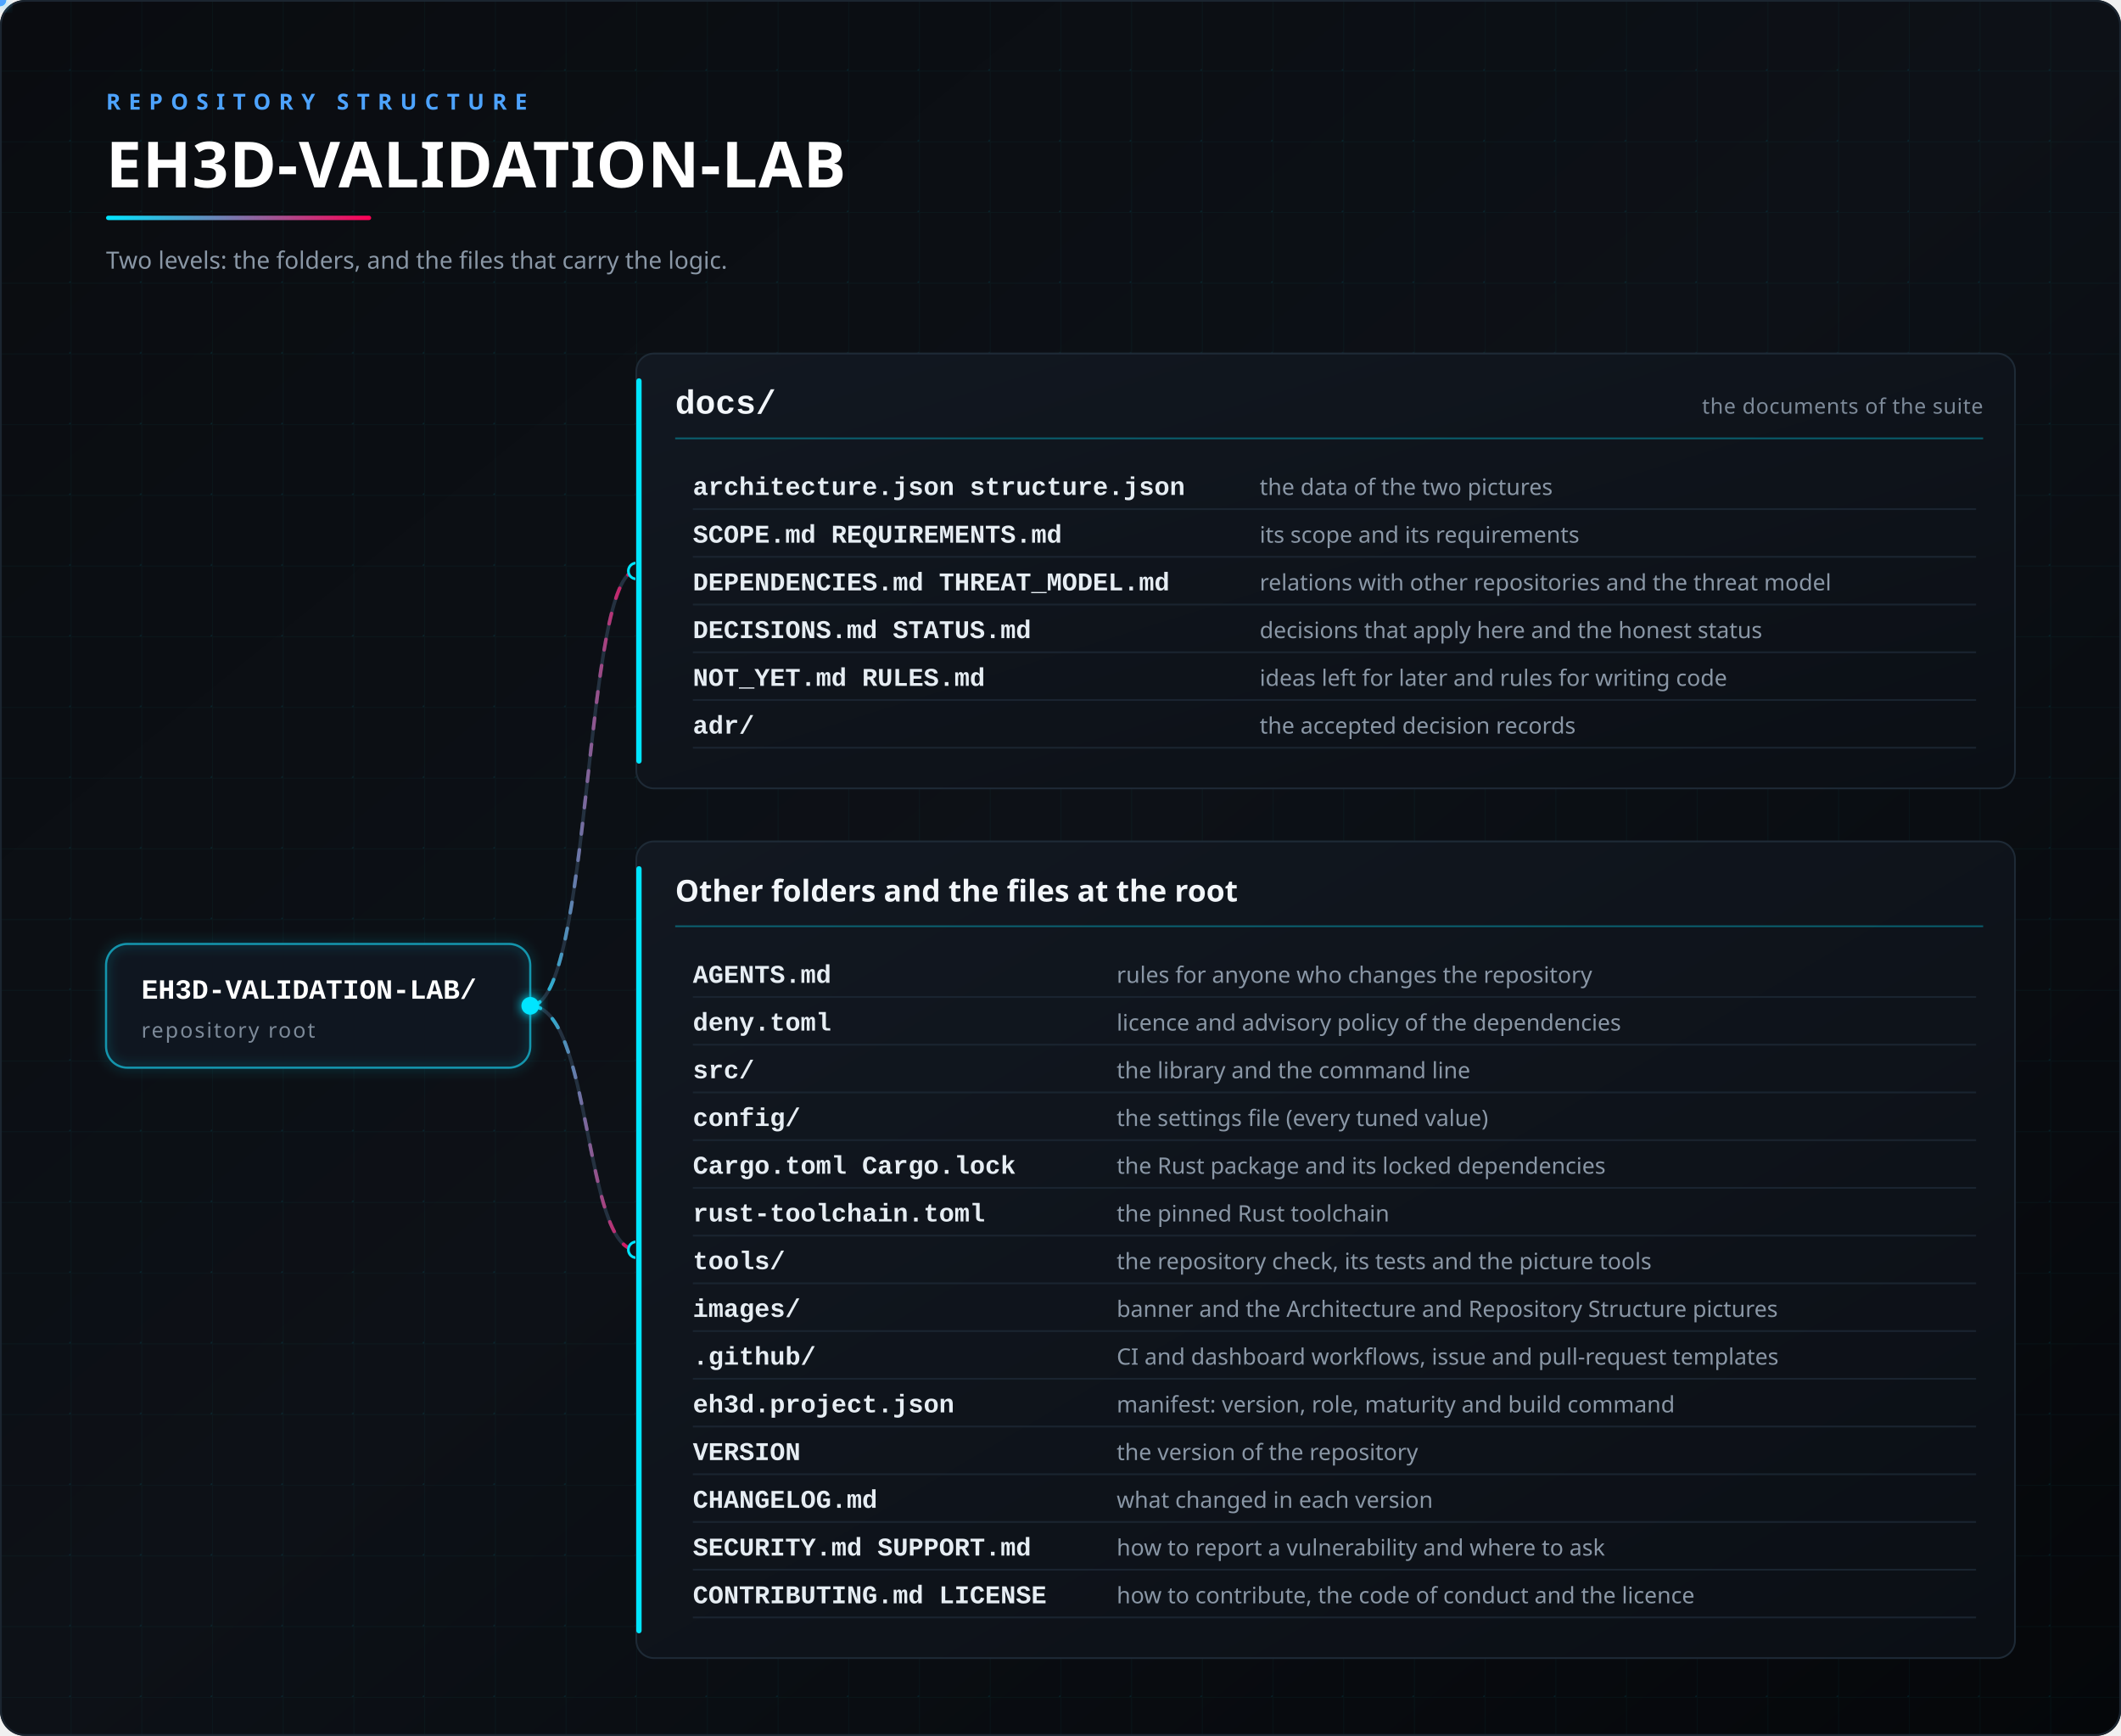
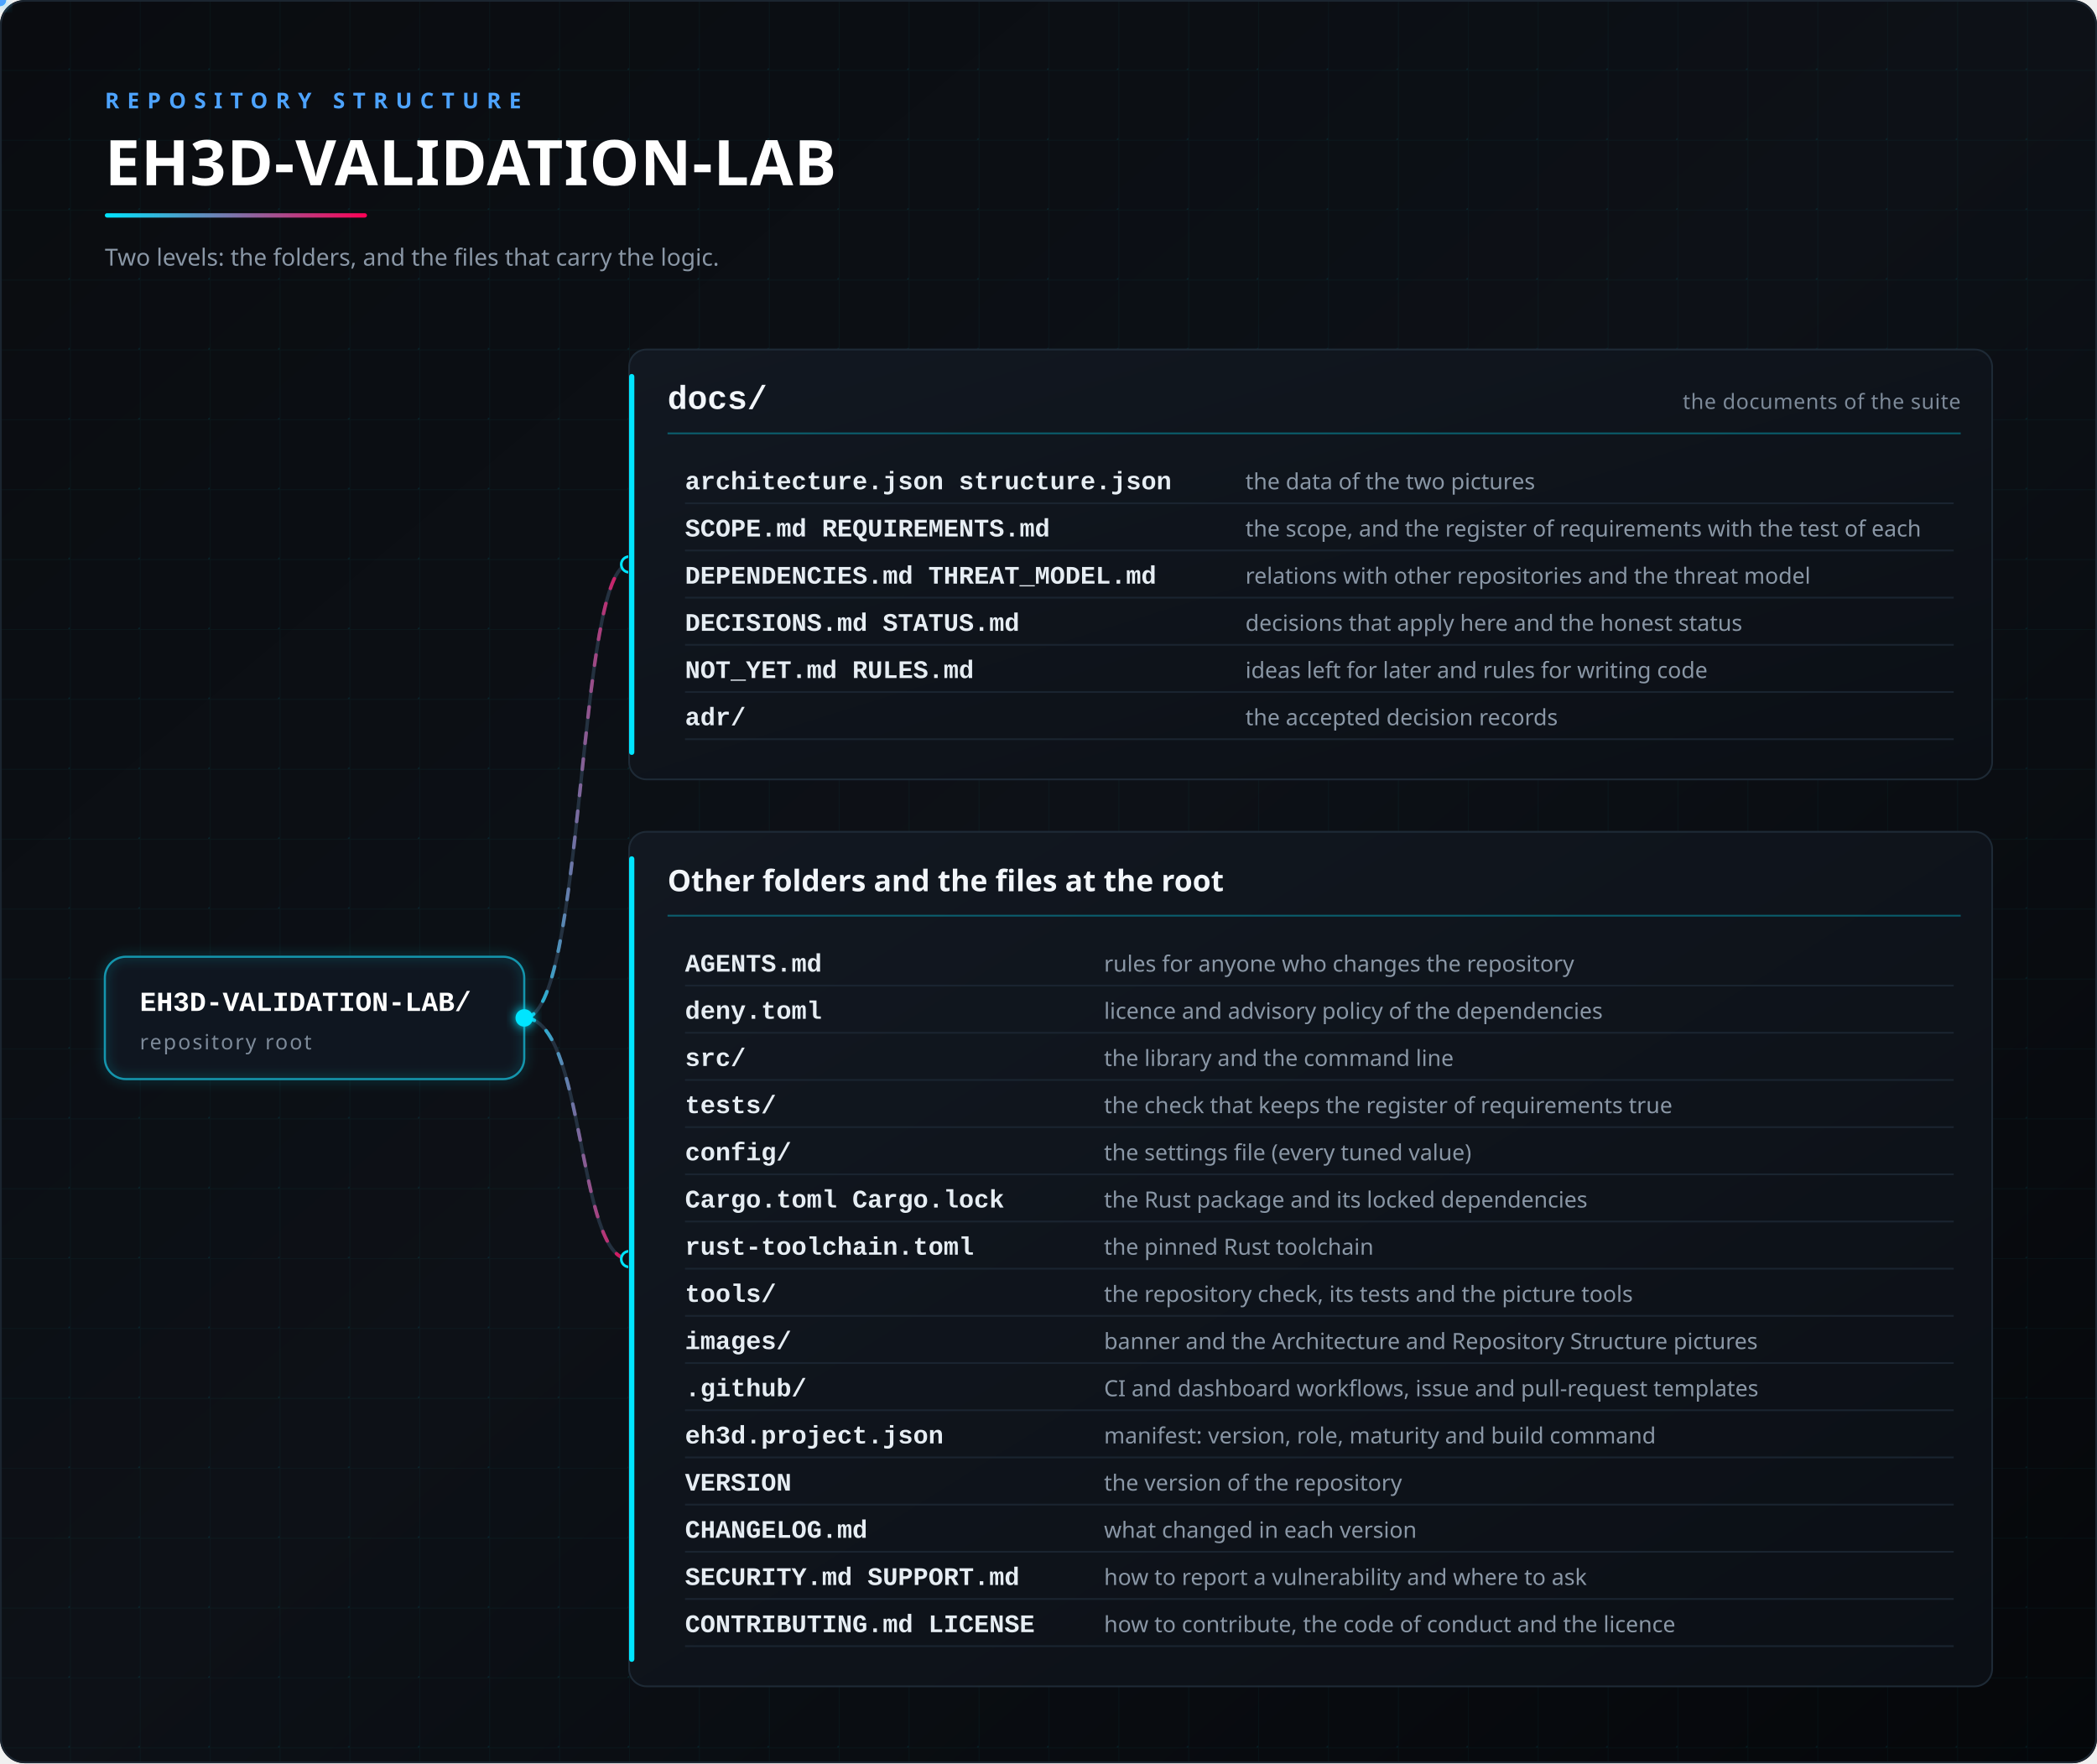
- <svg xmlns="http://www.w3.org/2000/svg" viewBox="0 0 1200 982" width="100%" role="img" aria-labelledby="t d">
+ <svg xmlns="http://www.w3.org/2000/svg" viewBox="0 0 1200 1009" width="100%" role="img" aria-labelledby="t d">
  <defs>
    <linearGradient id="bg" x1="0" y1="0" x2="1" y2="1">
      <stop offset="0" stop-color="#0A0C10" />
      <stop offset="0.5" stop-color="#0D1117" />
      <stop offset="1" stop-color="#05070A" />
    </linearGradient>
    <linearGradient id="card" x1="0" y1="0" x2="1" y2="1">
      <stop offset="0" stop-color="#121821" />
      <stop offset="1" stop-color="#0B0F15" />
    </linearGradient>
    <linearGradient id="line" x1="0" y1="0" x2="1" y2="0">
      <stop offset="0" stop-color="#00E5FF" />
      <stop offset="1" stop-color="#FF0055" />
    </linearGradient>
    <filter id="glow" x="-50%" y="-50%" width="200%" height="200%">
      <feGaussianBlur stdDeviation="3" result="b" />
      <feMerge>
        <feMergeNode in="b" />
        <feMergeNode in="SourceGraphic" />
      </feMerge>
    </filter>
    <pattern id="grid" width="40" height="40" patternUnits="userSpaceOnUse">
      <path d="M40 0H0V40" fill="none" stroke="#00E5FF" stroke-opacity="0.035" />
      <circle cx="40" cy="40" r="1" fill="#00E5FF" fill-opacity="0.09" />
    </pattern>
  </defs>
-   <rect width="1200" height="982" rx="14" fill="url(#bg)" />
-   <rect width="1200" height="982" rx="14" fill="url(#grid)" />
-   <rect x="0.5" y="0.5" width="1199" height="981" rx="14" fill="none" stroke="#1B2530" />
+   <rect width="1200" height="1009" rx="14" fill="url(#bg)" />
+   <rect width="1200" height="1009" rx="14" fill="url(#grid)" />
+   <rect x="0.5" y="0.5" width="1199" height="1008" rx="14" fill="none" stroke="#1B2530" />
  <text x="60" y="62" font-family="'Segoe UI','Noto Sans','Noto Sans CJK SC','Microsoft YaHei','Yu Gothic','Helvetica Neue',Helvetica,Arial,sans-serif" font-size="12.5" font-weight="600" fill="#4DA3FF" text-anchor="start" letter-spacing="4.5">REPOSITORY STRUCTURE</text>
  <text x="60" y="106" font-family="'Segoe UI','Noto Sans','Noto Sans CJK SC','Microsoft YaHei','Yu Gothic','Helvetica Neue',Helvetica,Arial,sans-serif" font-size="36" font-weight="700" fill="#FFFFFF" text-anchor="start" letter-spacing="0.5">EH3D-VALIDATION-LAB</text>
  <rect x="60" y="122" width="150" height="2.5" rx="1.25" fill="url(#line)">
    <animate attributeName="width" values="40;150;150" keyTimes="0;0.4;1" dur="3s" repeatCount="indefinite" />
  </rect>
  <text x="60" y="152" font-family="'Segoe UI','Noto Sans','Noto Sans CJK SC','Microsoft YaHei','Yu Gothic','Helvetica Neue',Helvetica,Arial,sans-serif" font-size="13.5" font-weight="400" fill="#8A97A6" text-anchor="start">Two levels: the folders, and the files that carry the logic.</text>
-   <path id="c0" d="M300,569 C335,569 330,323 360,323" fill="none" stroke="#243140" stroke-width="2" />
-   <path d="M300,569 C335,569 330,323 360,323" fill="none" stroke="url(#line)" stroke-width="2" stroke-linecap="round" stroke-dasharray="6 9" opacity="0.9">
+   <path id="c0" d="M300,582.5 C335,582.5 330,323 360,323" fill="none" stroke="#243140" stroke-width="2" />
+   <path d="M300,582.5 C335,582.5 330,323 360,323" fill="none" stroke="url(#line)" stroke-width="2" stroke-linecap="round" stroke-dasharray="6 9" opacity="0.9">
    <animate attributeName="stroke-dashoffset" from="0" to="-30" dur="1.6s" repeatCount="indefinite" />
  </path>
  <circle cx="360" cy="323" r="4.5" fill="#0D1117" stroke="#00E5FF" stroke-width="1.5" />
-   <path id="c1" d="M300,569 C335,569 330,707 360,707" fill="none" stroke="#243140" stroke-width="2" />
-   <path d="M300,569 C335,569 330,707 360,707" fill="none" stroke="url(#line)" stroke-width="2" stroke-linecap="round" stroke-dasharray="6 9" opacity="0.9">
+   <path id="c1" d="M300,582.5 C335,582.5 330,720.5 360,720.5" fill="none" stroke="#243140" stroke-width="2" />
+   <path d="M300,582.5 C335,582.5 330,720.5 360,720.5" fill="none" stroke="url(#line)" stroke-width="2" stroke-linecap="round" stroke-dasharray="6 9" opacity="0.9">
    <animate attributeName="stroke-dashoffset" from="0" to="-30" dur="1.6s" repeatCount="indefinite" />
  </path>
-   <circle cx="360" cy="707" r="4.5" fill="#0D1117" stroke="#00E5FF" stroke-width="1.5" />
+   <circle cx="360" cy="720.5" r="4.5" fill="#0D1117" stroke="#00E5FF" stroke-width="1.5" />
  <circle r="3.5" fill="#00E5FF" filter="url(#glow)">
    <animateMotion dur="3.4s" repeatCount="indefinite">
      <mpath href="#c0" />
    </animateMotion>
  </circle>
  <circle r="3.5" fill="#4DA3FF" filter="url(#glow)">
    <animateMotion dur="4.2s" repeatCount="indefinite">
      <mpath href="#c1" />
    </animateMotion>
  </circle>
-   <rect x="60" y="534" width="240" height="70" rx="12" fill="#0F1620" stroke="#2A3A4C" stroke-width="1.2" />
-   <rect x="60" y="534" width="240" height="70" rx="12" fill="none" stroke="#00E5FF" stroke-opacity="0.5" stroke-width="1.2" filter="url(#glow)">
+   <rect x="60" y="547.5" width="240" height="70" rx="12" fill="#0F1620" stroke="#2A3A4C" stroke-width="1.2" />
+   <rect x="60" y="547.5" width="240" height="70" rx="12" fill="none" stroke="#00E5FF" stroke-opacity="0.5" stroke-width="1.2" filter="url(#glow)">
    <animate attributeName="stroke-opacity" values="0.15;0.6;0.15" dur="3.6s" repeatCount="indefinite" />
  </rect>
-   <text x="80" y="565" font-family="'JetBrains Mono','Cascadia Code','SFMono-Regular',Consolas,'Liberation Mono',monospace" font-size="15.8" font-weight="700" fill="#FFFFFF" text-anchor="start">EH3D-VALIDATION-LAB/</text>
-   <text x="80" y="587" font-family="'Segoe UI','Noto Sans','Noto Sans CJK SC','Microsoft YaHei','Yu Gothic','Helvetica Neue',Helvetica,Arial,sans-serif" font-size="12" font-weight="400" fill="#7D8A99" text-anchor="start" letter-spacing="1">repository root</text>
-   <circle cx="300" cy="569" r="5" fill="#00E5FF" filter="url(#glow)" />
+   <text x="80" y="578.5" font-family="'JetBrains Mono','Cascadia Code','SFMono-Regular',Consolas,'Liberation Mono',monospace" font-size="15.8" font-weight="700" fill="#FFFFFF" text-anchor="start">EH3D-VALIDATION-LAB/</text>
+   <text x="80" y="600.5" font-family="'Segoe UI','Noto Sans','Noto Sans CJK SC','Microsoft YaHei','Yu Gothic','Helvetica Neue',Helvetica,Arial,sans-serif" font-size="12" font-weight="400" fill="#7D8A99" text-anchor="start" letter-spacing="1">repository root</text>
+   <circle cx="300" cy="582.5" r="5" fill="#00E5FF" filter="url(#glow)" />
  <rect x="360" y="200" width="780" height="246" rx="10" fill="url(#card)" stroke="#1E2A36" stroke-width="1" />
  <rect x="360" y="214" width="3" height="218" rx="1.5" fill="#00E5FF">
    <animate attributeName="opacity" values="0.55;1;0.55" dur="4s" begin="0s" repeatCount="indefinite" />
  </rect>
  <text x="382" y="234" font-family="'JetBrains Mono','Cascadia Code','SFMono-Regular',Consolas,'Liberation Mono',monospace" font-size="19" font-weight="700" fill="#F2F6FA" text-anchor="start">docs/</text>
  <text x="1122" y="234" font-family="'Segoe UI','Noto Sans','Noto Sans CJK SC','Microsoft YaHei','Yu Gothic','Helvetica Neue',Helvetica,Arial,sans-serif" font-size="12" font-weight="400" fill="#7D8A99" text-anchor="end" letter-spacing="0.3">the documents of the suite</text>
  <line x1="382" y1="248" x2="1122" y2="248" stroke="#00E5FF" stroke-opacity="0.35" stroke-width="1" />
  <text x="392" y="280" font-family="'JetBrains Mono','Cascadia Code','SFMono-Regular',Consolas,'Liberation Mono',monospace" font-size="14.5" font-weight="600" fill="#E6EDF3" text-anchor="start">architecture.json  structure.json</text>
  <text x="712.67" y="280" font-family="'Segoe UI','Noto Sans','Noto Sans CJK SC','Microsoft YaHei','Yu Gothic','Helvetica Neue',Helvetica,Arial,sans-serif" font-size="12.8" font-weight="400" fill="#8A97A6" text-anchor="start">the data of the two pictures</text>
  <line x1="392" y1="288" x2="1118" y2="288" stroke="#1A2430" stroke-width="1" />
  <text x="392" y="307" font-family="'JetBrains Mono','Cascadia Code','SFMono-Regular',Consolas,'Liberation Mono',monospace" font-size="14.5" font-weight="600" fill="#E6EDF3" text-anchor="start">SCOPE.md  REQUIREMENTS.md</text>
-   <text x="712.67" y="307" font-family="'Segoe UI','Noto Sans','Noto Sans CJK SC','Microsoft YaHei','Yu Gothic','Helvetica Neue',Helvetica,Arial,sans-serif" font-size="12.8" font-weight="400" fill="#8A97A6" text-anchor="start">its scope and its requirements</text>
+   <text x="712.67" y="307" font-family="'Segoe UI','Noto Sans','Noto Sans CJK SC','Microsoft YaHei','Yu Gothic','Helvetica Neue',Helvetica,Arial,sans-serif" font-size="12.8" font-weight="400" fill="#8A97A6" text-anchor="start">the scope, and the register of requirements with the test of each</text>
  <line x1="392" y1="315" x2="1118" y2="315" stroke="#1A2430" stroke-width="1" />
  <text x="392" y="334" font-family="'JetBrains Mono','Cascadia Code','SFMono-Regular',Consolas,'Liberation Mono',monospace" font-size="14.5" font-weight="600" fill="#E6EDF3" text-anchor="start">DEPENDENCIES.md  THREAT_MODEL.md</text>
  <text x="712.67" y="334" font-family="'Segoe UI','Noto Sans','Noto Sans CJK SC','Microsoft YaHei','Yu Gothic','Helvetica Neue',Helvetica,Arial,sans-serif" font-size="12.8" font-weight="400" fill="#8A97A6" text-anchor="start">relations with other repositories and the threat model</text>
  <line x1="392" y1="342" x2="1118" y2="342" stroke="#1A2430" stroke-width="1" />
  <text x="392" y="361" font-family="'JetBrains Mono','Cascadia Code','SFMono-Regular',Consolas,'Liberation Mono',monospace" font-size="14.5" font-weight="600" fill="#E6EDF3" text-anchor="start">DECISIONS.md  STATUS.md</text>
  <text x="712.67" y="361" font-family="'Segoe UI','Noto Sans','Noto Sans CJK SC','Microsoft YaHei','Yu Gothic','Helvetica Neue',Helvetica,Arial,sans-serif" font-size="12.8" font-weight="400" fill="#8A97A6" text-anchor="start">decisions that apply here and the honest status</text>
  <line x1="392" y1="369" x2="1118" y2="369" stroke="#1A2430" stroke-width="1" />
  <text x="392" y="388" font-family="'JetBrains Mono','Cascadia Code','SFMono-Regular',Consolas,'Liberation Mono',monospace" font-size="14.5" font-weight="600" fill="#E6EDF3" text-anchor="start">NOT_YET.md  RULES.md</text>
  <text x="712.67" y="388" font-family="'Segoe UI','Noto Sans','Noto Sans CJK SC','Microsoft YaHei','Yu Gothic','Helvetica Neue',Helvetica,Arial,sans-serif" font-size="12.8" font-weight="400" fill="#8A97A6" text-anchor="start">ideas left for later and rules for writing code</text>
  <line x1="392" y1="396" x2="1118" y2="396" stroke="#1A2430" stroke-width="1" />
  <text x="392" y="415" font-family="'JetBrains Mono','Cascadia Code','SFMono-Regular',Consolas,'Liberation Mono',monospace" font-size="14.5" font-weight="600" fill="#E6EDF3" text-anchor="start">adr/</text>
  <text x="712.67" y="415" font-family="'Segoe UI','Noto Sans','Noto Sans CJK SC','Microsoft YaHei','Yu Gothic','Helvetica Neue',Helvetica,Arial,sans-serif" font-size="12.8" font-weight="400" fill="#8A97A6" text-anchor="start">the accepted decision records</text>
  <line x1="392" y1="423" x2="1118" y2="423" stroke="#1A2430" stroke-width="1" />
-   <rect x="360" y="476" width="780" height="462" rx="10" fill="url(#card)" stroke="#1E2A36" stroke-width="1" />
-   <rect x="360" y="490" width="3" height="434" rx="1.5" fill="#00E5FF">
+   <rect x="360" y="476" width="780" height="489" rx="10" fill="url(#card)" stroke="#1E2A36" stroke-width="1" />
+   <rect x="360" y="490" width="3" height="461" rx="1.5" fill="#00E5FF">
    <animate attributeName="opacity" values="0.55;1;0.55" dur="4s" begin="0.6s" repeatCount="indefinite" />
  </rect>
  <text x="382" y="510" font-family="'Segoe UI','Noto Sans','Noto Sans CJK SC','Microsoft YaHei','Yu Gothic','Helvetica Neue',Helvetica,Arial,sans-serif" font-size="17" font-weight="700" fill="#F2F6FA" text-anchor="start">Other folders and the files at the root</text>
  <line x1="382" y1="524" x2="1122" y2="524" stroke="#00E5FF" stroke-opacity="0.35" stroke-width="1" />
  <text x="392" y="556" font-family="'JetBrains Mono','Cascadia Code','SFMono-Regular',Consolas,'Liberation Mono',monospace" font-size="14.5" font-weight="600" fill="#E6EDF3" text-anchor="start">AGENTS.md</text>
  <text x="631.76" y="556" font-family="'Segoe UI','Noto Sans','Noto Sans CJK SC','Microsoft YaHei','Yu Gothic','Helvetica Neue',Helvetica,Arial,sans-serif" font-size="12.8" font-weight="400" fill="#8A97A6" text-anchor="start">rules for anyone who changes the repository</text>
  <line x1="392" y1="564" x2="1118" y2="564" stroke="#1A2430" stroke-width="1" />
  <text x="392" y="583" font-family="'JetBrains Mono','Cascadia Code','SFMono-Regular',Consolas,'Liberation Mono',monospace" font-size="14.5" font-weight="600" fill="#E6EDF3" text-anchor="start">deny.toml</text>
  <text x="631.76" y="583" font-family="'Segoe UI','Noto Sans','Noto Sans CJK SC','Microsoft YaHei','Yu Gothic','Helvetica Neue',Helvetica,Arial,sans-serif" font-size="12.8" font-weight="400" fill="#8A97A6" text-anchor="start">licence and advisory policy of the dependencies</text>
  <line x1="392" y1="591" x2="1118" y2="591" stroke="#1A2430" stroke-width="1" />
  <text x="392" y="610" font-family="'JetBrains Mono','Cascadia Code','SFMono-Regular',Consolas,'Liberation Mono',monospace" font-size="14.5" font-weight="600" fill="#E6EDF3" text-anchor="start">src/</text>
  <text x="631.76" y="610" font-family="'Segoe UI','Noto Sans','Noto Sans CJK SC','Microsoft YaHei','Yu Gothic','Helvetica Neue',Helvetica,Arial,sans-serif" font-size="12.8" font-weight="400" fill="#8A97A6" text-anchor="start">the library and the command line</text>
  <line x1="392" y1="618" x2="1118" y2="618" stroke="#1A2430" stroke-width="1" />
-   <text x="392" y="637" font-family="'JetBrains Mono','Cascadia Code','SFMono-Regular',Consolas,'Liberation Mono',monospace" font-size="14.5" font-weight="600" fill="#E6EDF3" text-anchor="start">config/</text>
-   <text x="631.76" y="637" font-family="'Segoe UI','Noto Sans','Noto Sans CJK SC','Microsoft YaHei','Yu Gothic','Helvetica Neue',Helvetica,Arial,sans-serif" font-size="12.8" font-weight="400" fill="#8A97A6" text-anchor="start">the settings file (every tuned value)</text>
+   <text x="392" y="637" font-family="'JetBrains Mono','Cascadia Code','SFMono-Regular',Consolas,'Liberation Mono',monospace" font-size="14.5" font-weight="600" fill="#E6EDF3" text-anchor="start">tests/</text>
+   <text x="631.76" y="637" font-family="'Segoe UI','Noto Sans','Noto Sans CJK SC','Microsoft YaHei','Yu Gothic','Helvetica Neue',Helvetica,Arial,sans-serif" font-size="12.8" font-weight="400" fill="#8A97A6" text-anchor="start">the check that keeps the register of requirements true</text>
  <line x1="392" y1="645" x2="1118" y2="645" stroke="#1A2430" stroke-width="1" />
-   <text x="392" y="664" font-family="'JetBrains Mono','Cascadia Code','SFMono-Regular',Consolas,'Liberation Mono',monospace" font-size="14.5" font-weight="600" fill="#E6EDF3" text-anchor="start">Cargo.toml  Cargo.lock</text>
-   <text x="631.76" y="664" font-family="'Segoe UI','Noto Sans','Noto Sans CJK SC','Microsoft YaHei','Yu Gothic','Helvetica Neue',Helvetica,Arial,sans-serif" font-size="12.8" font-weight="400" fill="#8A97A6" text-anchor="start">the Rust package and its locked dependencies</text>
+   <text x="392" y="664" font-family="'JetBrains Mono','Cascadia Code','SFMono-Regular',Consolas,'Liberation Mono',monospace" font-size="14.5" font-weight="600" fill="#E6EDF3" text-anchor="start">config/</text>
+   <text x="631.76" y="664" font-family="'Segoe UI','Noto Sans','Noto Sans CJK SC','Microsoft YaHei','Yu Gothic','Helvetica Neue',Helvetica,Arial,sans-serif" font-size="12.8" font-weight="400" fill="#8A97A6" text-anchor="start">the settings file (every tuned value)</text>
  <line x1="392" y1="672" x2="1118" y2="672" stroke="#1A2430" stroke-width="1" />
-   <text x="392" y="691" font-family="'JetBrains Mono','Cascadia Code','SFMono-Regular',Consolas,'Liberation Mono',monospace" font-size="14.5" font-weight="600" fill="#E6EDF3" text-anchor="start">rust-toolchain.toml</text>
-   <text x="631.76" y="691" font-family="'Segoe UI','Noto Sans','Noto Sans CJK SC','Microsoft YaHei','Yu Gothic','Helvetica Neue',Helvetica,Arial,sans-serif" font-size="12.8" font-weight="400" fill="#8A97A6" text-anchor="start">the pinned Rust toolchain</text>
+   <text x="392" y="691" font-family="'JetBrains Mono','Cascadia Code','SFMono-Regular',Consolas,'Liberation Mono',monospace" font-size="14.5" font-weight="600" fill="#E6EDF3" text-anchor="start">Cargo.toml  Cargo.lock</text>
+   <text x="631.76" y="691" font-family="'Segoe UI','Noto Sans','Noto Sans CJK SC','Microsoft YaHei','Yu Gothic','Helvetica Neue',Helvetica,Arial,sans-serif" font-size="12.8" font-weight="400" fill="#8A97A6" text-anchor="start">the Rust package and its locked dependencies</text>
  <line x1="392" y1="699" x2="1118" y2="699" stroke="#1A2430" stroke-width="1" />
-   <text x="392" y="718" font-family="'JetBrains Mono','Cascadia Code','SFMono-Regular',Consolas,'Liberation Mono',monospace" font-size="14.5" font-weight="600" fill="#E6EDF3" text-anchor="start">tools/</text>
-   <text x="631.76" y="718" font-family="'Segoe UI','Noto Sans','Noto Sans CJK SC','Microsoft YaHei','Yu Gothic','Helvetica Neue',Helvetica,Arial,sans-serif" font-size="12.8" font-weight="400" fill="#8A97A6" text-anchor="start">the repository check, its tests and the picture tools</text>
+   <text x="392" y="718" font-family="'JetBrains Mono','Cascadia Code','SFMono-Regular',Consolas,'Liberation Mono',monospace" font-size="14.5" font-weight="600" fill="#E6EDF3" text-anchor="start">rust-toolchain.toml</text>
+   <text x="631.76" y="718" font-family="'Segoe UI','Noto Sans','Noto Sans CJK SC','Microsoft YaHei','Yu Gothic','Helvetica Neue',Helvetica,Arial,sans-serif" font-size="12.8" font-weight="400" fill="#8A97A6" text-anchor="start">the pinned Rust toolchain</text>
  <line x1="392" y1="726" x2="1118" y2="726" stroke="#1A2430" stroke-width="1" />
-   <text x="392" y="745" font-family="'JetBrains Mono','Cascadia Code','SFMono-Regular',Consolas,'Liberation Mono',monospace" font-size="14.5" font-weight="600" fill="#E6EDF3" text-anchor="start">images/</text>
-   <text x="631.76" y="745" font-family="'Segoe UI','Noto Sans','Noto Sans CJK SC','Microsoft YaHei','Yu Gothic','Helvetica Neue',Helvetica,Arial,sans-serif" font-size="12.8" font-weight="400" fill="#8A97A6" text-anchor="start">banner and the Architecture and Repository Structure pictures</text>
+   <text x="392" y="745" font-family="'JetBrains Mono','Cascadia Code','SFMono-Regular',Consolas,'Liberation Mono',monospace" font-size="14.5" font-weight="600" fill="#E6EDF3" text-anchor="start">tools/</text>
+   <text x="631.76" y="745" font-family="'Segoe UI','Noto Sans','Noto Sans CJK SC','Microsoft YaHei','Yu Gothic','Helvetica Neue',Helvetica,Arial,sans-serif" font-size="12.8" font-weight="400" fill="#8A97A6" text-anchor="start">the repository check, its tests and the picture tools</text>
  <line x1="392" y1="753" x2="1118" y2="753" stroke="#1A2430" stroke-width="1" />
-   <text x="392" y="772" font-family="'JetBrains Mono','Cascadia Code','SFMono-Regular',Consolas,'Liberation Mono',monospace" font-size="14.5" font-weight="600" fill="#E6EDF3" text-anchor="start">.github/</text>
-   <text x="631.76" y="772" font-family="'Segoe UI','Noto Sans','Noto Sans CJK SC','Microsoft YaHei','Yu Gothic','Helvetica Neue',Helvetica,Arial,sans-serif" font-size="12.8" font-weight="400" fill="#8A97A6" text-anchor="start">CI and dashboard workflows, issue and pull-request templates</text>
+   <text x="392" y="772" font-family="'JetBrains Mono','Cascadia Code','SFMono-Regular',Consolas,'Liberation Mono',monospace" font-size="14.5" font-weight="600" fill="#E6EDF3" text-anchor="start">images/</text>
+   <text x="631.76" y="772" font-family="'Segoe UI','Noto Sans','Noto Sans CJK SC','Microsoft YaHei','Yu Gothic','Helvetica Neue',Helvetica,Arial,sans-serif" font-size="12.8" font-weight="400" fill="#8A97A6" text-anchor="start">banner and the Architecture and Repository Structure pictures</text>
  <line x1="392" y1="780" x2="1118" y2="780" stroke="#1A2430" stroke-width="1" />
-   <text x="392" y="799" font-family="'JetBrains Mono','Cascadia Code','SFMono-Regular',Consolas,'Liberation Mono',monospace" font-size="14.5" font-weight="600" fill="#E6EDF3" text-anchor="start">eh3d.project.json</text>
-   <text x="631.76" y="799" font-family="'Segoe UI','Noto Sans','Noto Sans CJK SC','Microsoft YaHei','Yu Gothic','Helvetica Neue',Helvetica,Arial,sans-serif" font-size="12.8" font-weight="400" fill="#8A97A6" text-anchor="start">manifest: version, role, maturity and build command</text>
+   <text x="392" y="799" font-family="'JetBrains Mono','Cascadia Code','SFMono-Regular',Consolas,'Liberation Mono',monospace" font-size="14.5" font-weight="600" fill="#E6EDF3" text-anchor="start">.github/</text>
+   <text x="631.76" y="799" font-family="'Segoe UI','Noto Sans','Noto Sans CJK SC','Microsoft YaHei','Yu Gothic','Helvetica Neue',Helvetica,Arial,sans-serif" font-size="12.8" font-weight="400" fill="#8A97A6" text-anchor="start">CI and dashboard workflows, issue and pull-request templates</text>
  <line x1="392" y1="807" x2="1118" y2="807" stroke="#1A2430" stroke-width="1" />
-   <text x="392" y="826" font-family="'JetBrains Mono','Cascadia Code','SFMono-Regular',Consolas,'Liberation Mono',monospace" font-size="14.5" font-weight="600" fill="#E6EDF3" text-anchor="start">VERSION</text>
-   <text x="631.76" y="826" font-family="'Segoe UI','Noto Sans','Noto Sans CJK SC','Microsoft YaHei','Yu Gothic','Helvetica Neue',Helvetica,Arial,sans-serif" font-size="12.8" font-weight="400" fill="#8A97A6" text-anchor="start">the version of the repository</text>
+   <text x="392" y="826" font-family="'JetBrains Mono','Cascadia Code','SFMono-Regular',Consolas,'Liberation Mono',monospace" font-size="14.5" font-weight="600" fill="#E6EDF3" text-anchor="start">eh3d.project.json</text>
+   <text x="631.76" y="826" font-family="'Segoe UI','Noto Sans','Noto Sans CJK SC','Microsoft YaHei','Yu Gothic','Helvetica Neue',Helvetica,Arial,sans-serif" font-size="12.8" font-weight="400" fill="#8A97A6" text-anchor="start">manifest: version, role, maturity and build command</text>
  <line x1="392" y1="834" x2="1118" y2="834" stroke="#1A2430" stroke-width="1" />
-   <text x="392" y="853" font-family="'JetBrains Mono','Cascadia Code','SFMono-Regular',Consolas,'Liberation Mono',monospace" font-size="14.5" font-weight="600" fill="#E6EDF3" text-anchor="start">CHANGELOG.md</text>
-   <text x="631.76" y="853" font-family="'Segoe UI','Noto Sans','Noto Sans CJK SC','Microsoft YaHei','Yu Gothic','Helvetica Neue',Helvetica,Arial,sans-serif" font-size="12.8" font-weight="400" fill="#8A97A6" text-anchor="start">what changed in each version</text>
+   <text x="392" y="853" font-family="'JetBrains Mono','Cascadia Code','SFMono-Regular',Consolas,'Liberation Mono',monospace" font-size="14.5" font-weight="600" fill="#E6EDF3" text-anchor="start">VERSION</text>
+   <text x="631.76" y="853" font-family="'Segoe UI','Noto Sans','Noto Sans CJK SC','Microsoft YaHei','Yu Gothic','Helvetica Neue',Helvetica,Arial,sans-serif" font-size="12.8" font-weight="400" fill="#8A97A6" text-anchor="start">the version of the repository</text>
  <line x1="392" y1="861" x2="1118" y2="861" stroke="#1A2430" stroke-width="1" />
-   <text x="392" y="880" font-family="'JetBrains Mono','Cascadia Code','SFMono-Regular',Consolas,'Liberation Mono',monospace" font-size="14.5" font-weight="600" fill="#E6EDF3" text-anchor="start">SECURITY.md  SUPPORT.md</text>
-   <text x="631.76" y="880" font-family="'Segoe UI','Noto Sans','Noto Sans CJK SC','Microsoft YaHei','Yu Gothic','Helvetica Neue',Helvetica,Arial,sans-serif" font-size="12.8" font-weight="400" fill="#8A97A6" text-anchor="start">how to report a vulnerability and where to ask</text>
+   <text x="392" y="880" font-family="'JetBrains Mono','Cascadia Code','SFMono-Regular',Consolas,'Liberation Mono',monospace" font-size="14.5" font-weight="600" fill="#E6EDF3" text-anchor="start">CHANGELOG.md</text>
+   <text x="631.76" y="880" font-family="'Segoe UI','Noto Sans','Noto Sans CJK SC','Microsoft YaHei','Yu Gothic','Helvetica Neue',Helvetica,Arial,sans-serif" font-size="12.8" font-weight="400" fill="#8A97A6" text-anchor="start">what changed in each version</text>
  <line x1="392" y1="888" x2="1118" y2="888" stroke="#1A2430" stroke-width="1" />
-   <text x="392" y="907" font-family="'JetBrains Mono','Cascadia Code','SFMono-Regular',Consolas,'Liberation Mono',monospace" font-size="14.5" font-weight="600" fill="#E6EDF3" text-anchor="start">CONTRIBUTING.md  LICENSE</text>
-   <text x="631.76" y="907" font-family="'Segoe UI','Noto Sans','Noto Sans CJK SC','Microsoft YaHei','Yu Gothic','Helvetica Neue',Helvetica,Arial,sans-serif" font-size="12.8" font-weight="400" fill="#8A97A6" text-anchor="start">how to contribute, the code of conduct and the licence</text>
+   <text x="392" y="907" font-family="'JetBrains Mono','Cascadia Code','SFMono-Regular',Consolas,'Liberation Mono',monospace" font-size="14.5" font-weight="600" fill="#E6EDF3" text-anchor="start">SECURITY.md  SUPPORT.md</text>
+   <text x="631.76" y="907" font-family="'Segoe UI','Noto Sans','Noto Sans CJK SC','Microsoft YaHei','Yu Gothic','Helvetica Neue',Helvetica,Arial,sans-serif" font-size="12.8" font-weight="400" fill="#8A97A6" text-anchor="start">how to report a vulnerability and where to ask</text>
  <line x1="392" y1="915" x2="1118" y2="915" stroke="#1A2430" stroke-width="1" />
+   <text x="392" y="934" font-family="'JetBrains Mono','Cascadia Code','SFMono-Regular',Consolas,'Liberation Mono',monospace" font-size="14.5" font-weight="600" fill="#E6EDF3" text-anchor="start">CONTRIBUTING.md  LICENSE</text>
+   <text x="631.76" y="934" font-family="'Segoe UI','Noto Sans','Noto Sans CJK SC','Microsoft YaHei','Yu Gothic','Helvetica Neue',Helvetica,Arial,sans-serif" font-size="12.8" font-weight="400" fill="#8A97A6" text-anchor="start">how to contribute, the code of conduct and the licence</text>
+   <line x1="392" y1="942" x2="1118" y2="942" stroke="#1A2430" stroke-width="1" />
</svg>
